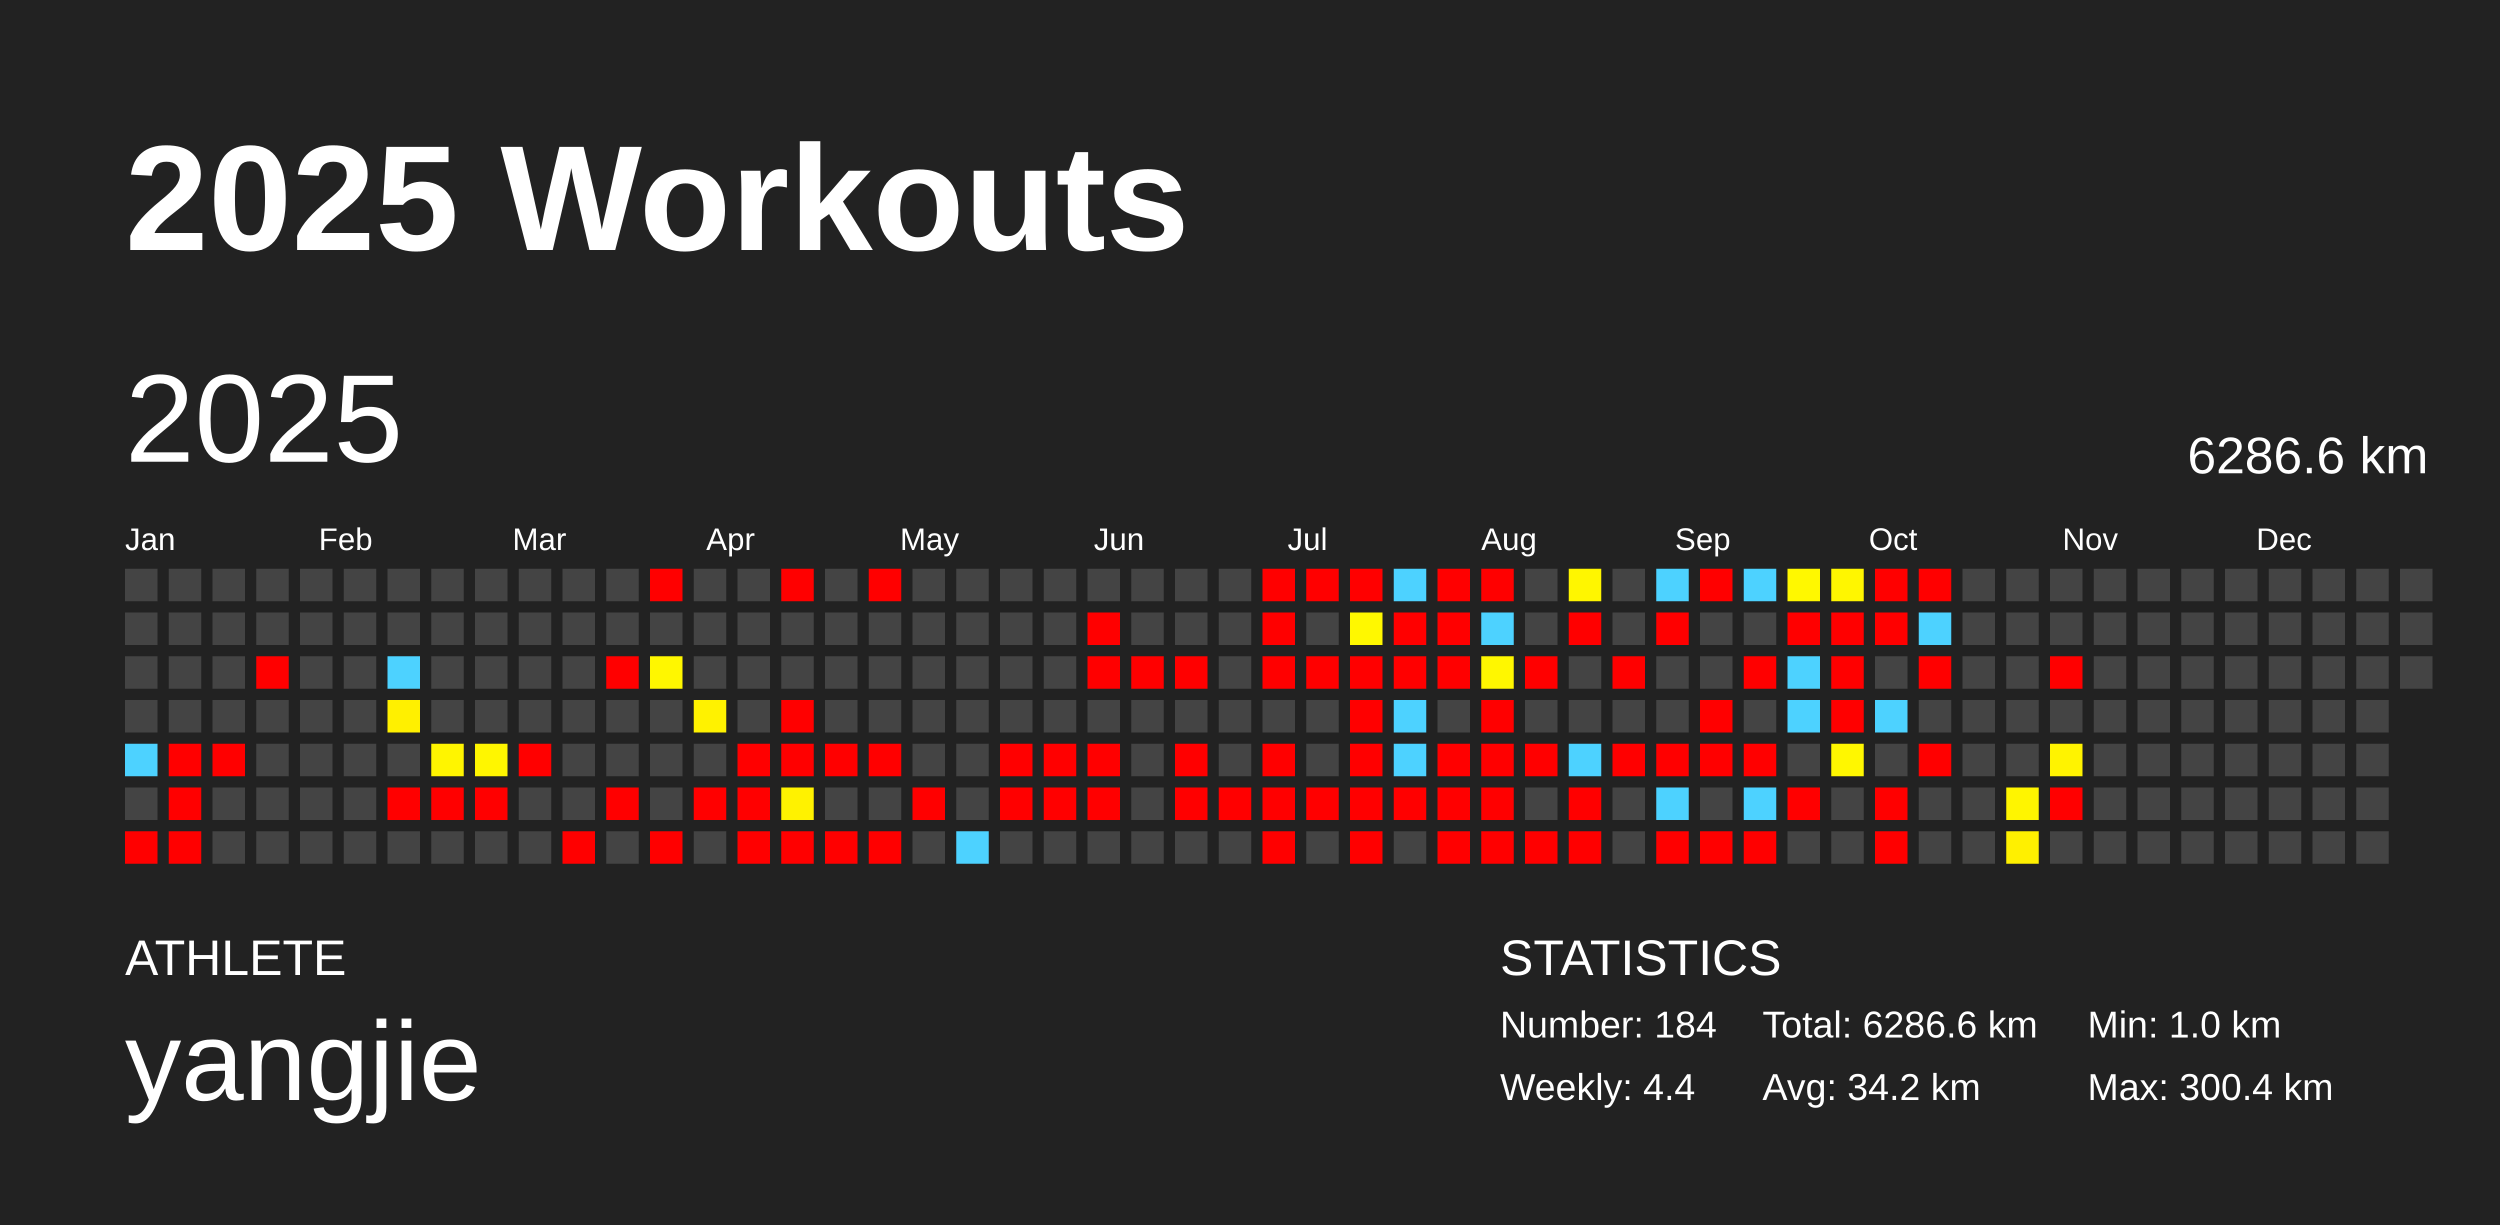
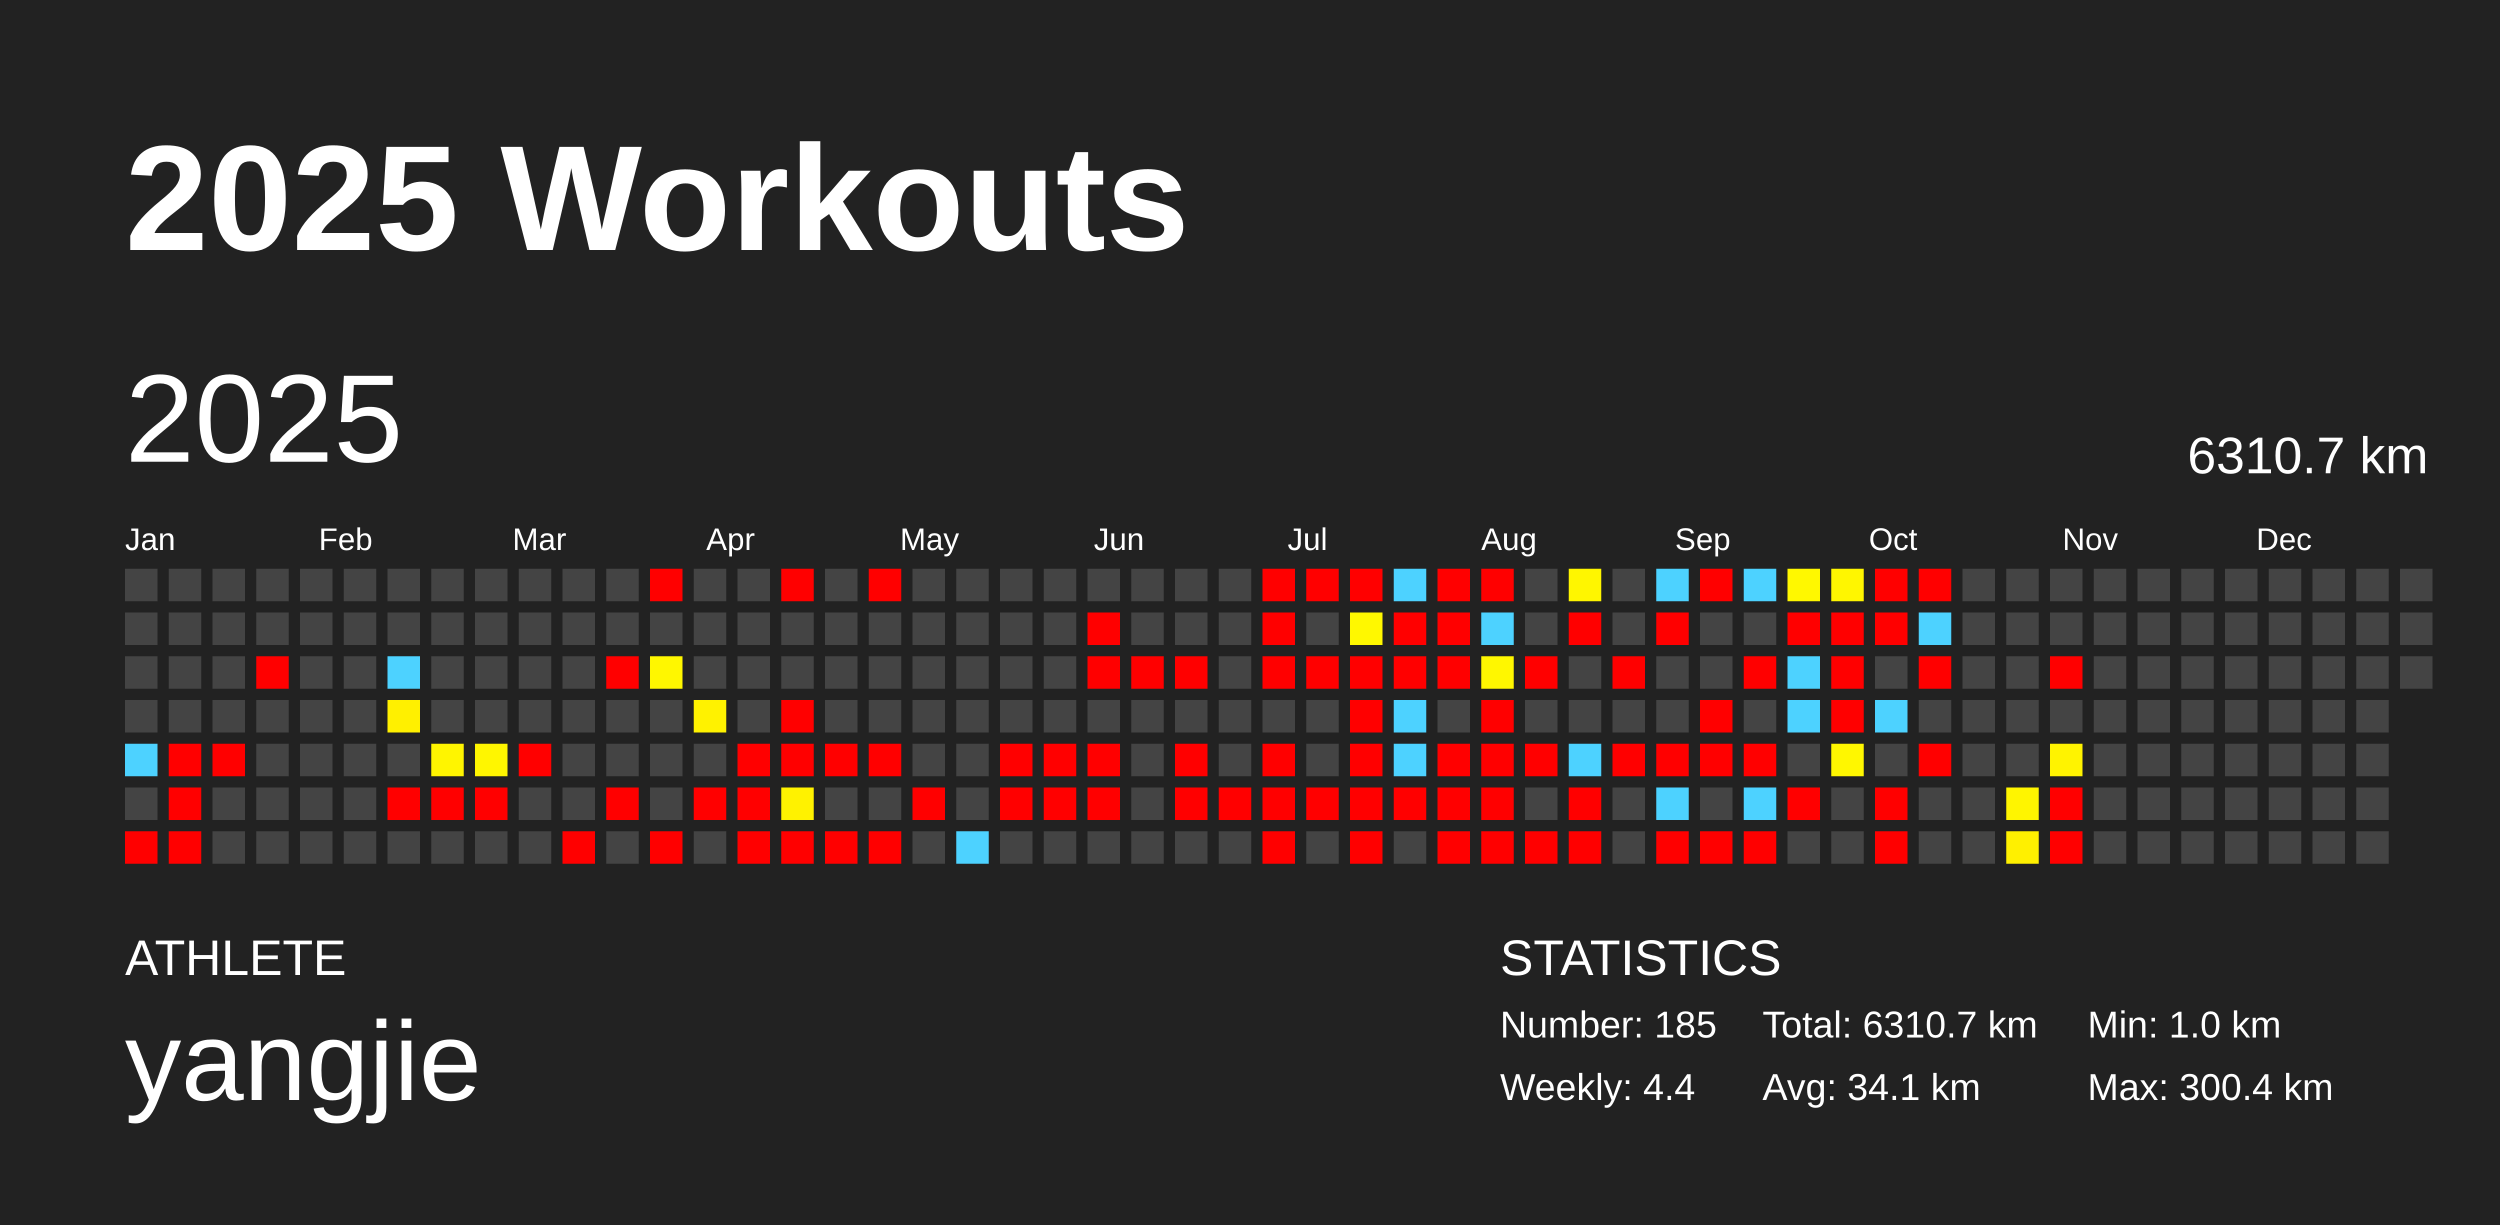
<svg xmlns="http://www.w3.org/2000/svg" baseProfile="full" height="98mm" version="1.1" viewBox="0,0,200,98" width="200mm">
  <defs />
  <rect fill="#222222" height="98" width="200" x="0" y="0" />
  <text fill="#FFFFFF" style="font-size:12px; font-family:Arial; font-weight:bold;" x="10" y="20">2025 Workouts</text>
  <text fill="#FFFFFF" style="font-size:4px; font-family:Arial" x="10" y="78">ATHLETE</text>
  <text fill="#FFFFFF" style="font-size:9px; font-family:Arial" x="10" y="88">yangjie</text>
  <text fill="#FFFFFF" style="font-size:4px; font-family:Arial" x="120" y="78">STATISTICS</text>
-   <text fill="#FFFFFF" style="font-size:3px; font-family:Arial" x="120" y="83">Number: 184</text>
+   <text fill="#FFFFFF" style="font-size:3px; font-family:Arial" x="120" y="83">Number: 185</text>
  <text fill="#FFFFFF" style="font-size:3px; font-family:Arial" x="120" y="88">Weekly: 4.4</text>
-   <text fill="#FFFFFF" style="font-size:3px; font-family:Arial" x="141" y="83">Total: 6286.6 km</text>
-   <text fill="#FFFFFF" style="font-size:3px; font-family:Arial" x="141" y="88">Avg: 34.2 km</text>
+   <text fill="#FFFFFF" style="font-size:3px; font-family:Arial" x="141" y="83">Total: 6310.7 km</text>
+   <text fill="#FFFFFF" style="font-size:3px; font-family:Arial" x="141" y="88">Avg: 34.1 km</text>
  <text fill="#FFFFFF" style="font-size:3px; font-family:Arial" x="167" y="83">Min: 1.0 km</text>
  <text fill="#FFFFFF" style="font-size:3px; font-family:Arial" x="167" y="88">Max: 300.4 km</text>
  <text dominant-baseline="hanging" fill="#FFFFFF" style="font-size:10.0px; font-family:Arial;" x="10" y="30">2025</text>
-   <text dominant-baseline="hanging" fill="#FFFFFF" style="font-size:4.125px; font-family:Arial;" x="175" y="35">6286.6 km</text>
+   <text dominant-baseline="hanging" fill="#FFFFFF" style="font-size:4.125px; font-family:Arial;" x="175" y="35">6310.7 km</text>
  <text fill="#FFFFFF" style="font-size:2.5px; font-family:Arial" x="10.0" y="44">Jan</text>
  <text fill="#FFFFFF" style="font-size:2.5px; font-family:Arial" x="25.5" y="44">Feb</text>
  <text fill="#FFFFFF" style="font-size:2.5px; font-family:Arial" x="41.0" y="44">Mar</text>
  <text fill="#FFFFFF" style="font-size:2.5px; font-family:Arial" x="56.5" y="44">Apr</text>
  <text fill="#FFFFFF" style="font-size:2.5px; font-family:Arial" x="72.0" y="44">May</text>
  <text fill="#FFFFFF" style="font-size:2.5px; font-family:Arial" x="87.5" y="44">Jun</text>
  <text fill="#FFFFFF" style="font-size:2.5px; font-family:Arial" x="103.0" y="44">Jul</text>
  <text fill="#FFFFFF" style="font-size:2.5px; font-family:Arial" x="118.5" y="44">Aug</text>
  <text fill="#FFFFFF" style="font-size:2.5px; font-family:Arial" x="134.0" y="44">Sep</text>
  <text fill="#FFFFFF" style="font-size:2.5px; font-family:Arial" x="149.5" y="44">Oct</text>
  <text fill="#FFFFFF" style="font-size:2.5px; font-family:Arial" x="165.0" y="44">Nov</text>
  <text fill="#FFFFFF" style="font-size:2.5px; font-family:Arial" x="180.5" y="44">Dec</text>
  <rect fill="#444444" height="2.6" width="2.6" x="10.0" y="45.5" />
  <rect fill="#444444" height="2.6" width="2.6" x="10.0" y="49.0" />
  <rect fill="#444444" height="2.6" width="2.6" x="10.0" y="52.5" />
  <rect fill="#444444" height="2.6" width="2.6" x="10.0" y="56.0" />
  <rect fill="#4dd2ff" height="2.6" width="2.6" x="10.0" y="59.5" />
  <rect fill="#444444" height="2.6" width="2.6" x="10.0" y="63.0" />
  <rect fill="red" height="2.6" width="2.6" x="10.0" y="66.5" />
  <rect fill="#444444" height="2.6" width="2.6" x="13.5" y="45.5" />
  <rect fill="#444444" height="2.6" width="2.6" x="13.5" y="49.0" />
  <rect fill="#444444" height="2.6" width="2.6" x="13.5" y="52.5" />
  <rect fill="#444444" height="2.6" width="2.6" x="13.5" y="56.0" />
  <rect fill="red" height="2.6" width="2.6" x="13.5" y="59.5" />
  <rect fill="red" height="2.6" width="2.6" x="13.5" y="63.0" />
  <rect fill="red" height="2.6" width="2.6" x="13.5" y="66.5" />
  <rect fill="#444444" height="2.6" width="2.6" x="17.0" y="45.5" />
  <rect fill="#444444" height="2.6" width="2.6" x="17.0" y="49.0" />
  <rect fill="#444444" height="2.6" width="2.6" x="17.0" y="52.5" />
  <rect fill="#444444" height="2.6" width="2.6" x="17.0" y="56.0" />
  <rect fill="red" height="2.6" width="2.6" x="17.0" y="59.5" />
  <rect fill="#444444" height="2.6" width="2.6" x="17.0" y="63.0" />
  <rect fill="#444444" height="2.6" width="2.6" x="17.0" y="66.5" />
  <rect fill="#444444" height="2.6" width="2.6" x="20.5" y="45.5" />
  <rect fill="#444444" height="2.6" width="2.6" x="20.5" y="49.0" />
  <rect fill="red" height="2.6" width="2.6" x="20.5" y="52.5" />
  <rect fill="#444444" height="2.6" width="2.6" x="20.5" y="56.0" />
  <rect fill="#444444" height="2.6" width="2.6" x="20.5" y="59.5" />
  <rect fill="#444444" height="2.6" width="2.6" x="20.5" y="63.0" />
  <rect fill="#444444" height="2.6" width="2.6" x="20.5" y="66.5" />
  <rect fill="#444444" height="2.6" width="2.6" x="24.0" y="45.5" />
  <rect fill="#444444" height="2.6" width="2.6" x="24.0" y="49.0" />
  <rect fill="#444444" height="2.6" width="2.6" x="24.0" y="52.5" />
  <rect fill="#444444" height="2.6" width="2.6" x="24.0" y="56.0" />
  <rect fill="#444444" height="2.6" width="2.6" x="24.0" y="59.5" />
  <rect fill="#444444" height="2.6" width="2.6" x="24.0" y="63.0" />
  <rect fill="#444444" height="2.6" width="2.6" x="24.0" y="66.5" />
  <rect fill="#444444" height="2.6" width="2.6" x="27.5" y="45.5" />
  <rect fill="#444444" height="2.6" width="2.6" x="27.5" y="49.0" />
  <rect fill="#444444" height="2.6" width="2.6" x="27.5" y="52.5" />
  <rect fill="#444444" height="2.6" width="2.6" x="27.5" y="56.0" />
  <rect fill="#444444" height="2.6" width="2.6" x="27.5" y="59.5" />
  <rect fill="#444444" height="2.6" width="2.6" x="27.5" y="63.0" />
  <rect fill="#444444" height="2.6" width="2.6" x="27.5" y="66.5" />
  <rect fill="#444444" height="2.6" width="2.6" x="31.0" y="45.5" />
  <rect fill="#444444" height="2.6" width="2.6" x="31.0" y="49.0" />
  <rect fill="#4dd2ff" height="2.6" width="2.6" x="31.0" y="52.5" />
  <rect fill="#fff000" height="2.6" width="2.6" x="31.0" y="56.0" />
  <rect fill="#444444" height="2.6" width="2.6" x="31.0" y="59.5" />
  <rect fill="red" height="2.6" width="2.6" x="31.0" y="63.0" />
  <rect fill="#444444" height="2.6" width="2.6" x="31.0" y="66.5" />
  <rect fill="#444444" height="2.6" width="2.6" x="34.5" y="45.5" />
  <rect fill="#444444" height="2.6" width="2.6" x="34.5" y="49.0" />
  <rect fill="#444444" height="2.6" width="2.6" x="34.5" y="52.5" />
  <rect fill="#444444" height="2.6" width="2.6" x="34.5" y="56.0" />
  <rect fill="#fff500" height="2.6" width="2.6" x="34.5" y="59.5" />
  <rect fill="red" height="2.6" width="2.6" x="34.5" y="63.0" />
  <rect fill="#444444" height="2.6" width="2.6" x="34.5" y="66.5" />
  <rect fill="#444444" height="2.6" width="2.6" x="38.0" y="45.5" />
  <rect fill="#444444" height="2.6" width="2.6" x="38.0" y="49.0" />
  <rect fill="#444444" height="2.6" width="2.6" x="38.0" y="52.5" />
  <rect fill="#444444" height="2.6" width="2.6" x="38.0" y="56.0" />
  <rect fill="#fff600" height="2.6" width="2.6" x="38.0" y="59.5" />
  <rect fill="red" height="2.6" width="2.6" x="38.0" y="63.0" />
  <rect fill="#444444" height="2.6" width="2.6" x="38.0" y="66.5" />
  <rect fill="#444444" height="2.6" width="2.6" x="41.5" y="45.5" />
  <rect fill="#444444" height="2.6" width="2.6" x="41.5" y="49.0" />
  <rect fill="#444444" height="2.6" width="2.6" x="41.5" y="52.5" />
  <rect fill="#444444" height="2.6" width="2.6" x="41.5" y="56.0" />
  <rect fill="red" height="2.6" width="2.6" x="41.5" y="59.5" />
  <rect fill="#444444" height="2.6" width="2.6" x="41.5" y="63.0" />
  <rect fill="#444444" height="2.6" width="2.6" x="41.5" y="66.5" />
  <rect fill="#444444" height="2.6" width="2.6" x="45.0" y="45.5" />
  <rect fill="#444444" height="2.6" width="2.6" x="45.0" y="49.0" />
  <rect fill="#444444" height="2.6" width="2.6" x="45.0" y="52.5" />
  <rect fill="#444444" height="2.6" width="2.6" x="45.0" y="56.0" />
  <rect fill="#444444" height="2.6" width="2.6" x="45.0" y="59.5" />
  <rect fill="#444444" height="2.6" width="2.6" x="45.0" y="63.0" />
  <rect fill="red" height="2.6" width="2.6" x="45.0" y="66.5" />
  <rect fill="#444444" height="2.6" width="2.6" x="48.5" y="45.5" />
  <rect fill="#444444" height="2.6" width="2.6" x="48.5" y="49.0" />
  <rect fill="red" height="2.6" width="2.6" x="48.5" y="52.5" />
  <rect fill="#444444" height="2.6" width="2.6" x="48.5" y="56.0" />
  <rect fill="#444444" height="2.6" width="2.6" x="48.5" y="59.5" />
  <rect fill="red" height="2.6" width="2.6" x="48.5" y="63.0" />
  <rect fill="#444444" height="2.6" width="2.6" x="48.5" y="66.5" />
  <rect fill="red" height="2.6" width="2.6" x="52.0" y="45.5" />
  <rect fill="#444444" height="2.6" width="2.6" x="52.0" y="49.0" />
  <rect fill="#fff700" height="2.6" width="2.6" x="52.0" y="52.5" />
  <rect fill="#444444" height="2.6" width="2.6" x="52.0" y="56.0" />
  <rect fill="#444444" height="2.6" width="2.6" x="52.0" y="59.5" />
  <rect fill="#444444" height="2.6" width="2.6" x="52.0" y="63.0" />
  <rect fill="red" height="2.6" width="2.6" x="52.0" y="66.5" />
  <rect fill="#444444" height="2.6" width="2.6" x="55.5" y="45.5" />
  <rect fill="#444444" height="2.6" width="2.6" x="55.5" y="49.0" />
  <rect fill="#444444" height="2.6" width="2.6" x="55.5" y="52.5" />
  <rect fill="#fff200" height="2.6" width="2.6" x="55.5" y="56.0" />
  <rect fill="#444444" height="2.6" width="2.6" x="55.5" y="59.5" />
  <rect fill="red" height="2.6" width="2.6" x="55.5" y="63.0" />
  <rect fill="#444444" height="2.6" width="2.6" x="55.5" y="66.5" />
  <rect fill="#444444" height="2.6" width="2.6" x="59.0" y="45.5" />
  <rect fill="#444444" height="2.6" width="2.6" x="59.0" y="49.0" />
  <rect fill="#444444" height="2.6" width="2.6" x="59.0" y="52.5" />
  <rect fill="#444444" height="2.6" width="2.6" x="59.0" y="56.0" />
  <rect fill="red" height="2.6" width="2.6" x="59.0" y="59.5" />
  <rect fill="red" height="2.6" width="2.6" x="59.0" y="63.0" />
  <rect fill="red" height="2.6" width="2.6" x="59.0" y="66.5" />
  <rect fill="red" height="2.6" width="2.6" x="62.5" y="45.5" />
  <rect fill="#444444" height="2.6" width="2.6" x="62.5" y="49.0" />
  <rect fill="#444444" height="2.6" width="2.6" x="62.5" y="52.5" />
  <rect fill="red" height="2.6" width="2.6" x="62.5" y="56.0" />
  <rect fill="red" height="2.6" width="2.6" x="62.5" y="59.5" />
  <rect fill="#fff200" height="2.6" width="2.6" x="62.5" y="63.0" />
  <rect fill="red" height="2.6" width="2.6" x="62.5" y="66.5" />
  <rect fill="#444444" height="2.6" width="2.6" x="66.0" y="45.5" />
  <rect fill="#444444" height="2.6" width="2.6" x="66.0" y="49.0" />
  <rect fill="#444444" height="2.6" width="2.6" x="66.0" y="52.5" />
  <rect fill="#444444" height="2.6" width="2.6" x="66.0" y="56.0" />
  <rect fill="red" height="2.6" width="2.6" x="66.0" y="59.5" />
  <rect fill="#444444" height="2.6" width="2.6" x="66.0" y="63.0" />
  <rect fill="red" height="2.6" width="2.6" x="66.0" y="66.5" />
  <rect fill="red" height="2.6" width="2.6" x="69.5" y="45.5" />
  <rect fill="#444444" height="2.6" width="2.6" x="69.5" y="49.0" />
  <rect fill="#444444" height="2.6" width="2.6" x="69.5" y="52.5" />
  <rect fill="#444444" height="2.6" width="2.6" x="69.5" y="56.0" />
  <rect fill="red" height="2.6" width="2.6" x="69.5" y="59.5" />
  <rect fill="#444444" height="2.6" width="2.6" x="69.5" y="63.0" />
  <rect fill="red" height="2.6" width="2.6" x="69.5" y="66.5" />
  <rect fill="#444444" height="2.6" width="2.6" x="73.0" y="45.5" />
  <rect fill="#444444" height="2.6" width="2.6" x="73.0" y="49.0" />
  <rect fill="#444444" height="2.6" width="2.6" x="73.0" y="52.5" />
  <rect fill="#444444" height="2.6" width="2.6" x="73.0" y="56.0" />
  <rect fill="#444444" height="2.6" width="2.6" x="73.0" y="59.5" />
  <rect fill="red" height="2.6" width="2.6" x="73.0" y="63.0" />
  <rect fill="#444444" height="2.6" width="2.6" x="73.0" y="66.5" />
  <rect fill="#444444" height="2.6" width="2.6" x="76.5" y="45.5" />
  <rect fill="#444444" height="2.6" width="2.6" x="76.5" y="49.0" />
  <rect fill="#444444" height="2.6" width="2.6" x="76.5" y="52.5" />
  <rect fill="#444444" height="2.6" width="2.6" x="76.5" y="56.0" />
  <rect fill="#444444" height="2.6" width="2.6" x="76.5" y="59.5" />
  <rect fill="#444444" height="2.6" width="2.6" x="76.5" y="63.0" />
  <rect fill="#4dd2ff" height="2.6" width="2.6" x="76.5" y="66.5" />
  <rect fill="#444444" height="2.6" width="2.6" x="80.0" y="45.5" />
  <rect fill="#444444" height="2.6" width="2.6" x="80.0" y="49.0" />
  <rect fill="#444444" height="2.6" width="2.6" x="80.0" y="52.5" />
  <rect fill="#444444" height="2.6" width="2.6" x="80.0" y="56.0" />
  <rect fill="red" height="2.6" width="2.6" x="80.0" y="59.5" />
  <rect fill="red" height="2.6" width="2.6" x="80.0" y="63.0" />
  <rect fill="#444444" height="2.6" width="2.6" x="80.0" y="66.5" />
  <rect fill="#444444" height="2.6" width="2.6" x="83.5" y="45.5" />
  <rect fill="#444444" height="2.6" width="2.6" x="83.5" y="49.0" />
  <rect fill="#444444" height="2.6" width="2.6" x="83.5" y="52.5" />
  <rect fill="#444444" height="2.6" width="2.6" x="83.5" y="56.0" />
  <rect fill="red" height="2.6" width="2.6" x="83.5" y="59.5" />
  <rect fill="red" height="2.6" width="2.6" x="83.5" y="63.0" />
  <rect fill="#444444" height="2.6" width="2.6" x="83.5" y="66.5" />
  <rect fill="#444444" height="2.6" width="2.6" x="87.0" y="45.5" />
  <rect fill="red" height="2.6" width="2.6" x="87.0" y="49.0" />
  <rect fill="red" height="2.6" width="2.6" x="87.0" y="52.5" />
  <rect fill="#444444" height="2.6" width="2.6" x="87.0" y="56.0" />
  <rect fill="red" height="2.6" width="2.6" x="87.0" y="59.5" />
  <rect fill="red" height="2.6" width="2.6" x="87.0" y="63.0" />
  <rect fill="#444444" height="2.6" width="2.6" x="87.0" y="66.5" />
  <rect fill="#444444" height="2.6" width="2.6" x="90.5" y="45.5" />
  <rect fill="#444444" height="2.6" width="2.6" x="90.5" y="49.0" />
  <rect fill="red" height="2.6" width="2.6" x="90.5" y="52.5" />
  <rect fill="#444444" height="2.6" width="2.6" x="90.5" y="56.0" />
  <rect fill="#444444" height="2.6" width="2.6" x="90.5" y="59.5" />
  <rect fill="#444444" height="2.6" width="2.6" x="90.5" y="63.0" />
  <rect fill="#444444" height="2.6" width="2.6" x="90.5" y="66.5" />
  <rect fill="#444444" height="2.6" width="2.6" x="94.0" y="45.5" />
  <rect fill="#444444" height="2.6" width="2.6" x="94.0" y="49.0" />
  <rect fill="red" height="2.6" width="2.6" x="94.0" y="52.5" />
  <rect fill="#444444" height="2.6" width="2.6" x="94.0" y="56.0" />
  <rect fill="red" height="2.6" width="2.6" x="94.0" y="59.5" />
  <rect fill="red" height="2.6" width="2.6" x="94.0" y="63.0" />
  <rect fill="#444444" height="2.6" width="2.6" x="94.0" y="66.5" />
  <rect fill="#444444" height="2.6" width="2.6" x="97.5" y="45.5" />
  <rect fill="#444444" height="2.6" width="2.6" x="97.5" y="49.0" />
  <rect fill="#444444" height="2.6" width="2.6" x="97.5" y="52.5" />
  <rect fill="#444444" height="2.6" width="2.6" x="97.5" y="56.0" />
  <rect fill="#444444" height="2.6" width="2.6" x="97.5" y="59.5" />
  <rect fill="red" height="2.6" width="2.6" x="97.5" y="63.0" />
  <rect fill="#444444" height="2.6" width="2.6" x="97.5" y="66.5" />
  <rect fill="red" height="2.6" width="2.6" x="101.0" y="45.5" />
  <rect fill="red" height="2.6" width="2.6" x="101.0" y="49.0" />
  <rect fill="red" height="2.6" width="2.6" x="101.0" y="52.5" />
  <rect fill="#444444" height="2.6" width="2.6" x="101.0" y="56.0" />
  <rect fill="red" height="2.6" width="2.6" x="101.0" y="59.5" />
  <rect fill="red" height="2.6" width="2.6" x="101.0" y="63.0" />
  <rect fill="red" height="2.6" width="2.6" x="101.0" y="66.5" />
  <rect fill="red" height="2.6" width="2.6" x="104.5" y="45.5" />
  <rect fill="#444444" height="2.6" width="2.6" x="104.5" y="49.0" />
  <rect fill="red" height="2.6" width="2.6" x="104.5" y="52.5" />
  <rect fill="#444444" height="2.6" width="2.6" x="104.5" y="56.0" />
  <rect fill="#444444" height="2.6" width="2.6" x="104.5" y="59.5" />
  <rect fill="red" height="2.6" width="2.6" x="104.5" y="63.0" />
  <rect fill="#444444" height="2.6" width="2.6" x="104.5" y="66.5" />
  <rect fill="red" height="2.6" width="2.6" x="108.0" y="45.5" />
  <rect fill="#fff800" height="2.6" width="2.6" x="108.0" y="49.0" />
  <rect fill="red" height="2.6" width="2.6" x="108.0" y="52.5" />
  <rect fill="red" height="2.6" width="2.6" x="108.0" y="56.0" />
  <rect fill="red" height="2.6" width="2.6" x="108.0" y="59.5" />
  <rect fill="red" height="2.6" width="2.6" x="108.0" y="63.0" />
  <rect fill="red" height="2.6" width="2.6" x="108.0" y="66.5" />
  <rect fill="#4dd2ff" height="2.6" width="2.6" x="111.5" y="45.5" />
  <rect fill="red" height="2.6" width="2.6" x="111.5" y="49.0" />
  <rect fill="red" height="2.6" width="2.6" x="111.5" y="52.5" />
  <rect fill="#4dd2ff" height="2.6" width="2.6" x="111.5" y="56.0" />
  <rect fill="#4dd2ff" height="2.6" width="2.6" x="111.5" y="59.5" />
  <rect fill="red" height="2.6" width="2.6" x="111.5" y="63.0" />
  <rect fill="#444444" height="2.6" width="2.6" x="111.5" y="66.5" />
  <rect fill="red" height="2.6" width="2.6" x="115.0" y="45.5" />
  <rect fill="red" height="2.6" width="2.6" x="115.0" y="49.0" />
  <rect fill="red" height="2.6" width="2.6" x="115.0" y="52.5" />
  <rect fill="#444444" height="2.6" width="2.6" x="115.0" y="56.0" />
  <rect fill="red" height="2.6" width="2.6" x="115.0" y="59.5" />
  <rect fill="red" height="2.6" width="2.6" x="115.0" y="63.0" />
  <rect fill="red" height="2.6" width="2.6" x="115.0" y="66.5" />
  <rect fill="red" height="2.6" width="2.6" x="118.5" y="45.5" />
  <rect fill="#4dd2ff" height="2.6" width="2.6" x="118.5" y="49.0" />
  <rect fill="#fff700" height="2.6" width="2.6" x="118.5" y="52.5" />
  <rect fill="red" height="2.6" width="2.6" x="118.5" y="56.0" />
  <rect fill="red" height="2.6" width="2.6" x="118.5" y="59.5" />
  <rect fill="red" height="2.6" width="2.6" x="118.5" y="63.0" />
  <rect fill="red" height="2.6" width="2.6" x="118.5" y="66.5" />
  <rect fill="#444444" height="2.6" width="2.6" x="122.0" y="45.5" />
  <rect fill="#444444" height="2.6" width="2.6" x="122.0" y="49.0" />
  <rect fill="red" height="2.6" width="2.6" x="122.0" y="52.5" />
  <rect fill="#444444" height="2.6" width="2.6" x="122.0" y="56.0" />
  <rect fill="red" height="2.6" width="2.6" x="122.0" y="59.5" />
  <rect fill="#444444" height="2.6" width="2.6" x="122.0" y="63.0" />
  <rect fill="red" height="2.6" width="2.6" x="122.0" y="66.5" />
  <rect fill="#fff600" height="2.6" width="2.6" x="125.5" y="45.5" />
  <rect fill="red" height="2.6" width="2.6" x="125.5" y="49.0" />
  <rect fill="#444444" height="2.6" width="2.6" x="125.5" y="52.5" />
  <rect fill="#444444" height="2.6" width="2.6" x="125.5" y="56.0" />
  <rect fill="#4dd2ff" height="2.6" width="2.6" x="125.5" y="59.5" />
  <rect fill="red" height="2.6" width="2.6" x="125.5" y="63.0" />
  <rect fill="red" height="2.6" width="2.6" x="125.5" y="66.5" />
  <rect fill="#444444" height="2.6" width="2.6" x="129.0" y="45.5" />
  <rect fill="#444444" height="2.6" width="2.6" x="129.0" y="49.0" />
  <rect fill="red" height="2.6" width="2.6" x="129.0" y="52.5" />
  <rect fill="#444444" height="2.6" width="2.6" x="129.0" y="56.0" />
  <rect fill="red" height="2.6" width="2.6" x="129.0" y="59.5" />
  <rect fill="#444444" height="2.6" width="2.6" x="129.0" y="63.0" />
  <rect fill="#444444" height="2.6" width="2.6" x="129.0" y="66.5" />
  <rect fill="#4dd2ff" height="2.6" width="2.6" x="132.5" y="45.5" />
  <rect fill="red" height="2.6" width="2.6" x="132.5" y="49.0" />
  <rect fill="#444444" height="2.6" width="2.6" x="132.5" y="52.5" />
  <rect fill="#444444" height="2.6" width="2.6" x="132.5" y="56.0" />
  <rect fill="red" height="2.6" width="2.6" x="132.5" y="59.5" />
  <rect fill="#4dd2ff" height="2.6" width="2.6" x="132.5" y="63.0" />
  <rect fill="red" height="2.6" width="2.6" x="132.5" y="66.5" />
  <rect fill="red" height="2.6" width="2.6" x="136.0" y="45.5" />
  <rect fill="#444444" height="2.6" width="2.6" x="136.0" y="49.0" />
  <rect fill="#444444" height="2.6" width="2.6" x="136.0" y="52.5" />
  <rect fill="red" height="2.6" width="2.6" x="136.0" y="56.0" />
  <rect fill="red" height="2.6" width="2.6" x="136.0" y="59.5" />
  <rect fill="#444444" height="2.6" width="2.6" x="136.0" y="63.0" />
  <rect fill="red" height="2.6" width="2.6" x="136.0" y="66.5" />
  <rect fill="#4dd2ff" height="2.6" width="2.6" x="139.5" y="45.5" />
  <rect fill="#444444" height="2.6" width="2.6" x="139.5" y="49.0" />
  <rect fill="red" height="2.6" width="2.6" x="139.5" y="52.5" />
  <rect fill="#444444" height="2.6" width="2.6" x="139.5" y="56.0" />
  <rect fill="red" height="2.6" width="2.6" x="139.5" y="59.5" />
  <rect fill="#4dd2ff" height="2.6" width="2.6" x="139.5" y="63.0" />
  <rect fill="red" height="2.6" width="2.6" x="139.5" y="66.5" />
  <rect fill="#fff800" height="2.6" width="2.6" x="143.0" y="45.5" />
  <rect fill="red" height="2.6" width="2.6" x="143.0" y="49.0" />
  <rect fill="#4dd2ff" height="2.6" width="2.6" x="143.0" y="52.5" />
  <rect fill="#4dd2ff" height="2.6" width="2.6" x="143.0" y="56.0" />
  <rect fill="#444444" height="2.6" width="2.6" x="143.0" y="59.5" />
  <rect fill="red" height="2.6" width="2.6" x="143.0" y="63.0" />
  <rect fill="#444444" height="2.6" width="2.6" x="143.0" y="66.5" />
  <rect fill="#fff600" height="2.6" width="2.6" x="146.5" y="45.5" />
  <rect fill="red" height="2.6" width="2.6" x="146.5" y="49.0" />
  <rect fill="red" height="2.6" width="2.6" x="146.5" y="52.5" />
  <rect fill="red" height="2.6" width="2.6" x="146.5" y="56.0" />
  <rect fill="#fff700" height="2.6" width="2.6" x="146.5" y="59.5" />
  <rect fill="#444444" height="2.6" width="2.6" x="146.5" y="63.0" />
  <rect fill="#444444" height="2.6" width="2.6" x="146.5" y="66.5" />
  <rect fill="red" height="2.6" width="2.6" x="150.0" y="45.5" />
  <rect fill="red" height="2.6" width="2.6" x="150.0" y="49.0" />
  <rect fill="#444444" height="2.6" width="2.6" x="150.0" y="52.5" />
  <rect fill="#4dd2ff" height="2.6" width="2.6" x="150.0" y="56.0" />
  <rect fill="#444444" height="2.6" width="2.6" x="150.0" y="59.5" />
  <rect fill="red" height="2.6" width="2.6" x="150.0" y="63.0" />
  <rect fill="red" height="2.6" width="2.6" x="150.0" y="66.5" />
  <rect fill="red" height="2.6" width="2.6" x="153.5" y="45.5" />
  <rect fill="#4dd2ff" height="2.6" width="2.6" x="153.5" y="49.0" />
  <rect fill="red" height="2.6" width="2.6" x="153.5" y="52.5" />
  <rect fill="#444444" height="2.6" width="2.6" x="153.5" y="56.0" />
  <rect fill="red" height="2.6" width="2.6" x="153.5" y="59.5" />
  <rect fill="#444444" height="2.6" width="2.6" x="153.5" y="63.0" />
  <rect fill="#444444" height="2.6" width="2.6" x="153.5" y="66.5" />
  <rect fill="#444444" height="2.6" width="2.6" x="157.0" y="45.5" />
  <rect fill="#444444" height="2.6" width="2.6" x="157.0" y="49.0" />
  <rect fill="#444444" height="2.6" width="2.6" x="157.0" y="52.5" />
  <rect fill="#444444" height="2.6" width="2.6" x="157.0" y="56.0" />
  <rect fill="#444444" height="2.6" width="2.6" x="157.0" y="59.5" />
  <rect fill="#444444" height="2.6" width="2.6" x="157.0" y="63.0" />
  <rect fill="#444444" height="2.6" width="2.6" x="157.0" y="66.5" />
  <rect fill="#444444" height="2.6" width="2.6" x="160.5" y="45.5" />
  <rect fill="#444444" height="2.6" width="2.6" x="160.5" y="49.0" />
  <rect fill="#444444" height="2.6" width="2.6" x="160.5" y="52.5" />
  <rect fill="#444444" height="2.6" width="2.6" x="160.5" y="56.0" />
  <rect fill="#444444" height="2.6" width="2.6" x="160.5" y="59.5" />
  <rect fill="#fff500" height="2.6" width="2.6" x="160.5" y="63.0" />
  <rect fill="#fff000" height="2.6" width="2.6" x="160.5" y="66.5" />
  <rect fill="#444444" height="2.6" width="2.6" x="164.0" y="45.5" />
  <rect fill="#444444" height="2.6" width="2.6" x="164.0" y="49.0" />
  <rect fill="red" height="2.6" width="2.6" x="164.0" y="52.5" />
  <rect fill="#444444" height="2.6" width="2.6" x="164.0" y="56.0" />
  <rect fill="#fff300" height="2.6" width="2.6" x="164.0" y="59.5" />
  <rect fill="red" height="2.6" width="2.6" x="164.0" y="63.0" />
-   <rect fill="#444444" height="2.6" width="2.6" x="164.0" y="66.5" />
+   <rect fill="red" height="2.6" width="2.6" x="164.0" y="66.5" />
  <rect fill="#444444" height="2.6" width="2.6" x="167.5" y="45.5" />
  <rect fill="#444444" height="2.6" width="2.6" x="167.5" y="49.0" />
  <rect fill="#444444" height="2.6" width="2.6" x="167.5" y="52.5" />
  <rect fill="#444444" height="2.6" width="2.6" x="167.5" y="56.0" />
  <rect fill="#444444" height="2.6" width="2.6" x="167.5" y="59.5" />
  <rect fill="#444444" height="2.6" width="2.6" x="167.5" y="63.0" />
  <rect fill="#444444" height="2.6" width="2.6" x="167.5" y="66.5" />
  <rect fill="#444444" height="2.6" width="2.6" x="171.0" y="45.5" />
  <rect fill="#444444" height="2.6" width="2.6" x="171.0" y="49.0" />
  <rect fill="#444444" height="2.6" width="2.6" x="171.0" y="52.5" />
  <rect fill="#444444" height="2.6" width="2.6" x="171.0" y="56.0" />
  <rect fill="#444444" height="2.6" width="2.6" x="171.0" y="59.5" />
  <rect fill="#444444" height="2.6" width="2.6" x="171.0" y="63.0" />
  <rect fill="#444444" height="2.6" width="2.6" x="171.0" y="66.5" />
  <rect fill="#444444" height="2.6" width="2.6" x="174.5" y="45.5" />
  <rect fill="#444444" height="2.6" width="2.6" x="174.5" y="49.0" />
  <rect fill="#444444" height="2.6" width="2.6" x="174.5" y="52.5" />
  <rect fill="#444444" height="2.6" width="2.6" x="174.5" y="56.0" />
  <rect fill="#444444" height="2.6" width="2.6" x="174.5" y="59.5" />
  <rect fill="#444444" height="2.6" width="2.6" x="174.5" y="63.0" />
  <rect fill="#444444" height="2.6" width="2.6" x="174.5" y="66.5" />
  <rect fill="#444444" height="2.6" width="2.6" x="178.0" y="45.5" />
  <rect fill="#444444" height="2.6" width="2.6" x="178.0" y="49.0" />
  <rect fill="#444444" height="2.6" width="2.6" x="178.0" y="52.5" />
  <rect fill="#444444" height="2.6" width="2.6" x="178.0" y="56.0" />
  <rect fill="#444444" height="2.6" width="2.6" x="178.0" y="59.5" />
  <rect fill="#444444" height="2.6" width="2.6" x="178.0" y="63.0" />
  <rect fill="#444444" height="2.6" width="2.6" x="178.0" y="66.5" />
  <rect fill="#444444" height="2.6" width="2.6" x="181.5" y="45.5" />
  <rect fill="#444444" height="2.6" width="2.6" x="181.5" y="49.0" />
  <rect fill="#444444" height="2.6" width="2.6" x="181.5" y="52.5" />
  <rect fill="#444444" height="2.6" width="2.6" x="181.5" y="56.0" />
  <rect fill="#444444" height="2.6" width="2.6" x="181.5" y="59.5" />
  <rect fill="#444444" height="2.6" width="2.6" x="181.5" y="63.0" />
  <rect fill="#444444" height="2.6" width="2.6" x="181.5" y="66.5" />
  <rect fill="#444444" height="2.6" width="2.6" x="185.0" y="45.5" />
  <rect fill="#444444" height="2.6" width="2.6" x="185.0" y="49.0" />
  <rect fill="#444444" height="2.6" width="2.6" x="185.0" y="52.5" />
  <rect fill="#444444" height="2.6" width="2.6" x="185.0" y="56.0" />
  <rect fill="#444444" height="2.6" width="2.6" x="185.0" y="59.5" />
  <rect fill="#444444" height="2.6" width="2.6" x="185.0" y="63.0" />
  <rect fill="#444444" height="2.6" width="2.6" x="185.0" y="66.5" />
  <rect fill="#444444" height="2.6" width="2.6" x="188.5" y="45.5" />
  <rect fill="#444444" height="2.6" width="2.6" x="188.5" y="49.0" />
  <rect fill="#444444" height="2.6" width="2.6" x="188.5" y="52.5" />
  <rect fill="#444444" height="2.6" width="2.6" x="188.5" y="56.0" />
  <rect fill="#444444" height="2.6" width="2.6" x="188.5" y="59.5" />
  <rect fill="#444444" height="2.6" width="2.6" x="188.5" y="63.0" />
  <rect fill="#444444" height="2.6" width="2.6" x="188.5" y="66.5" />
  <rect fill="#444444" height="2.6" width="2.6" x="192.0" y="45.5" />
  <rect fill="#444444" height="2.6" width="2.6" x="192.0" y="49.0" />
  <rect fill="#444444" height="2.6" width="2.6" x="192.0" y="52.5" />
</svg>
